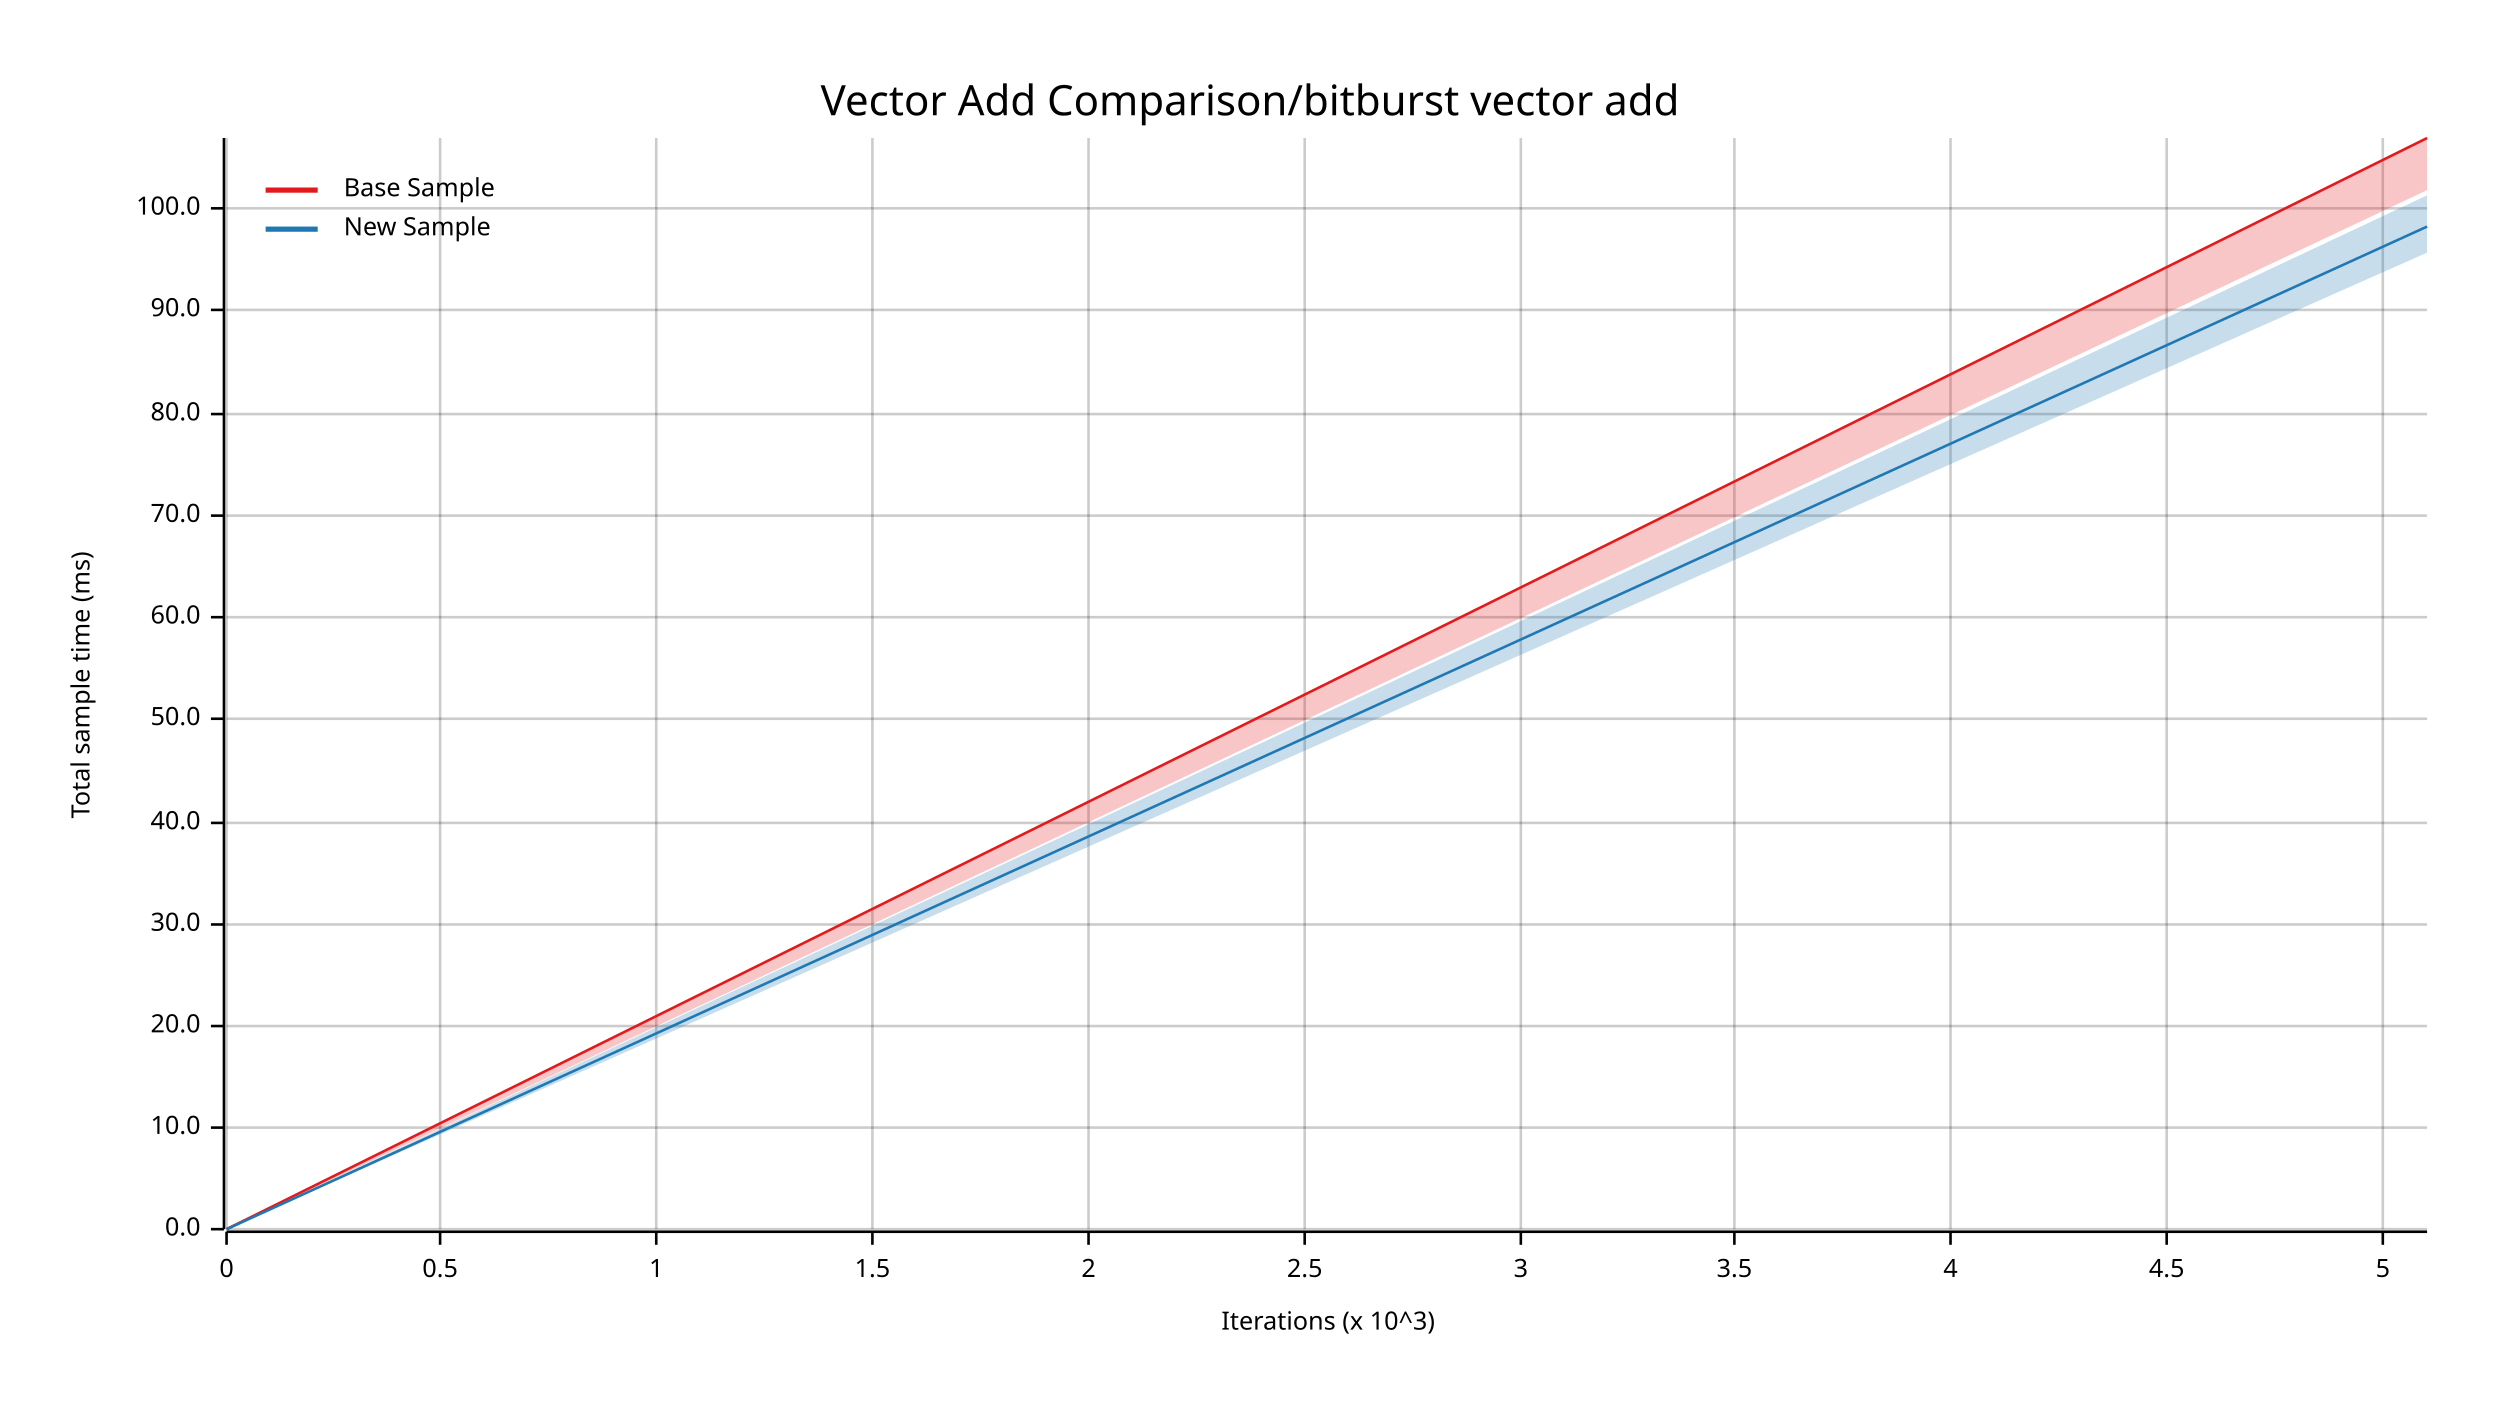
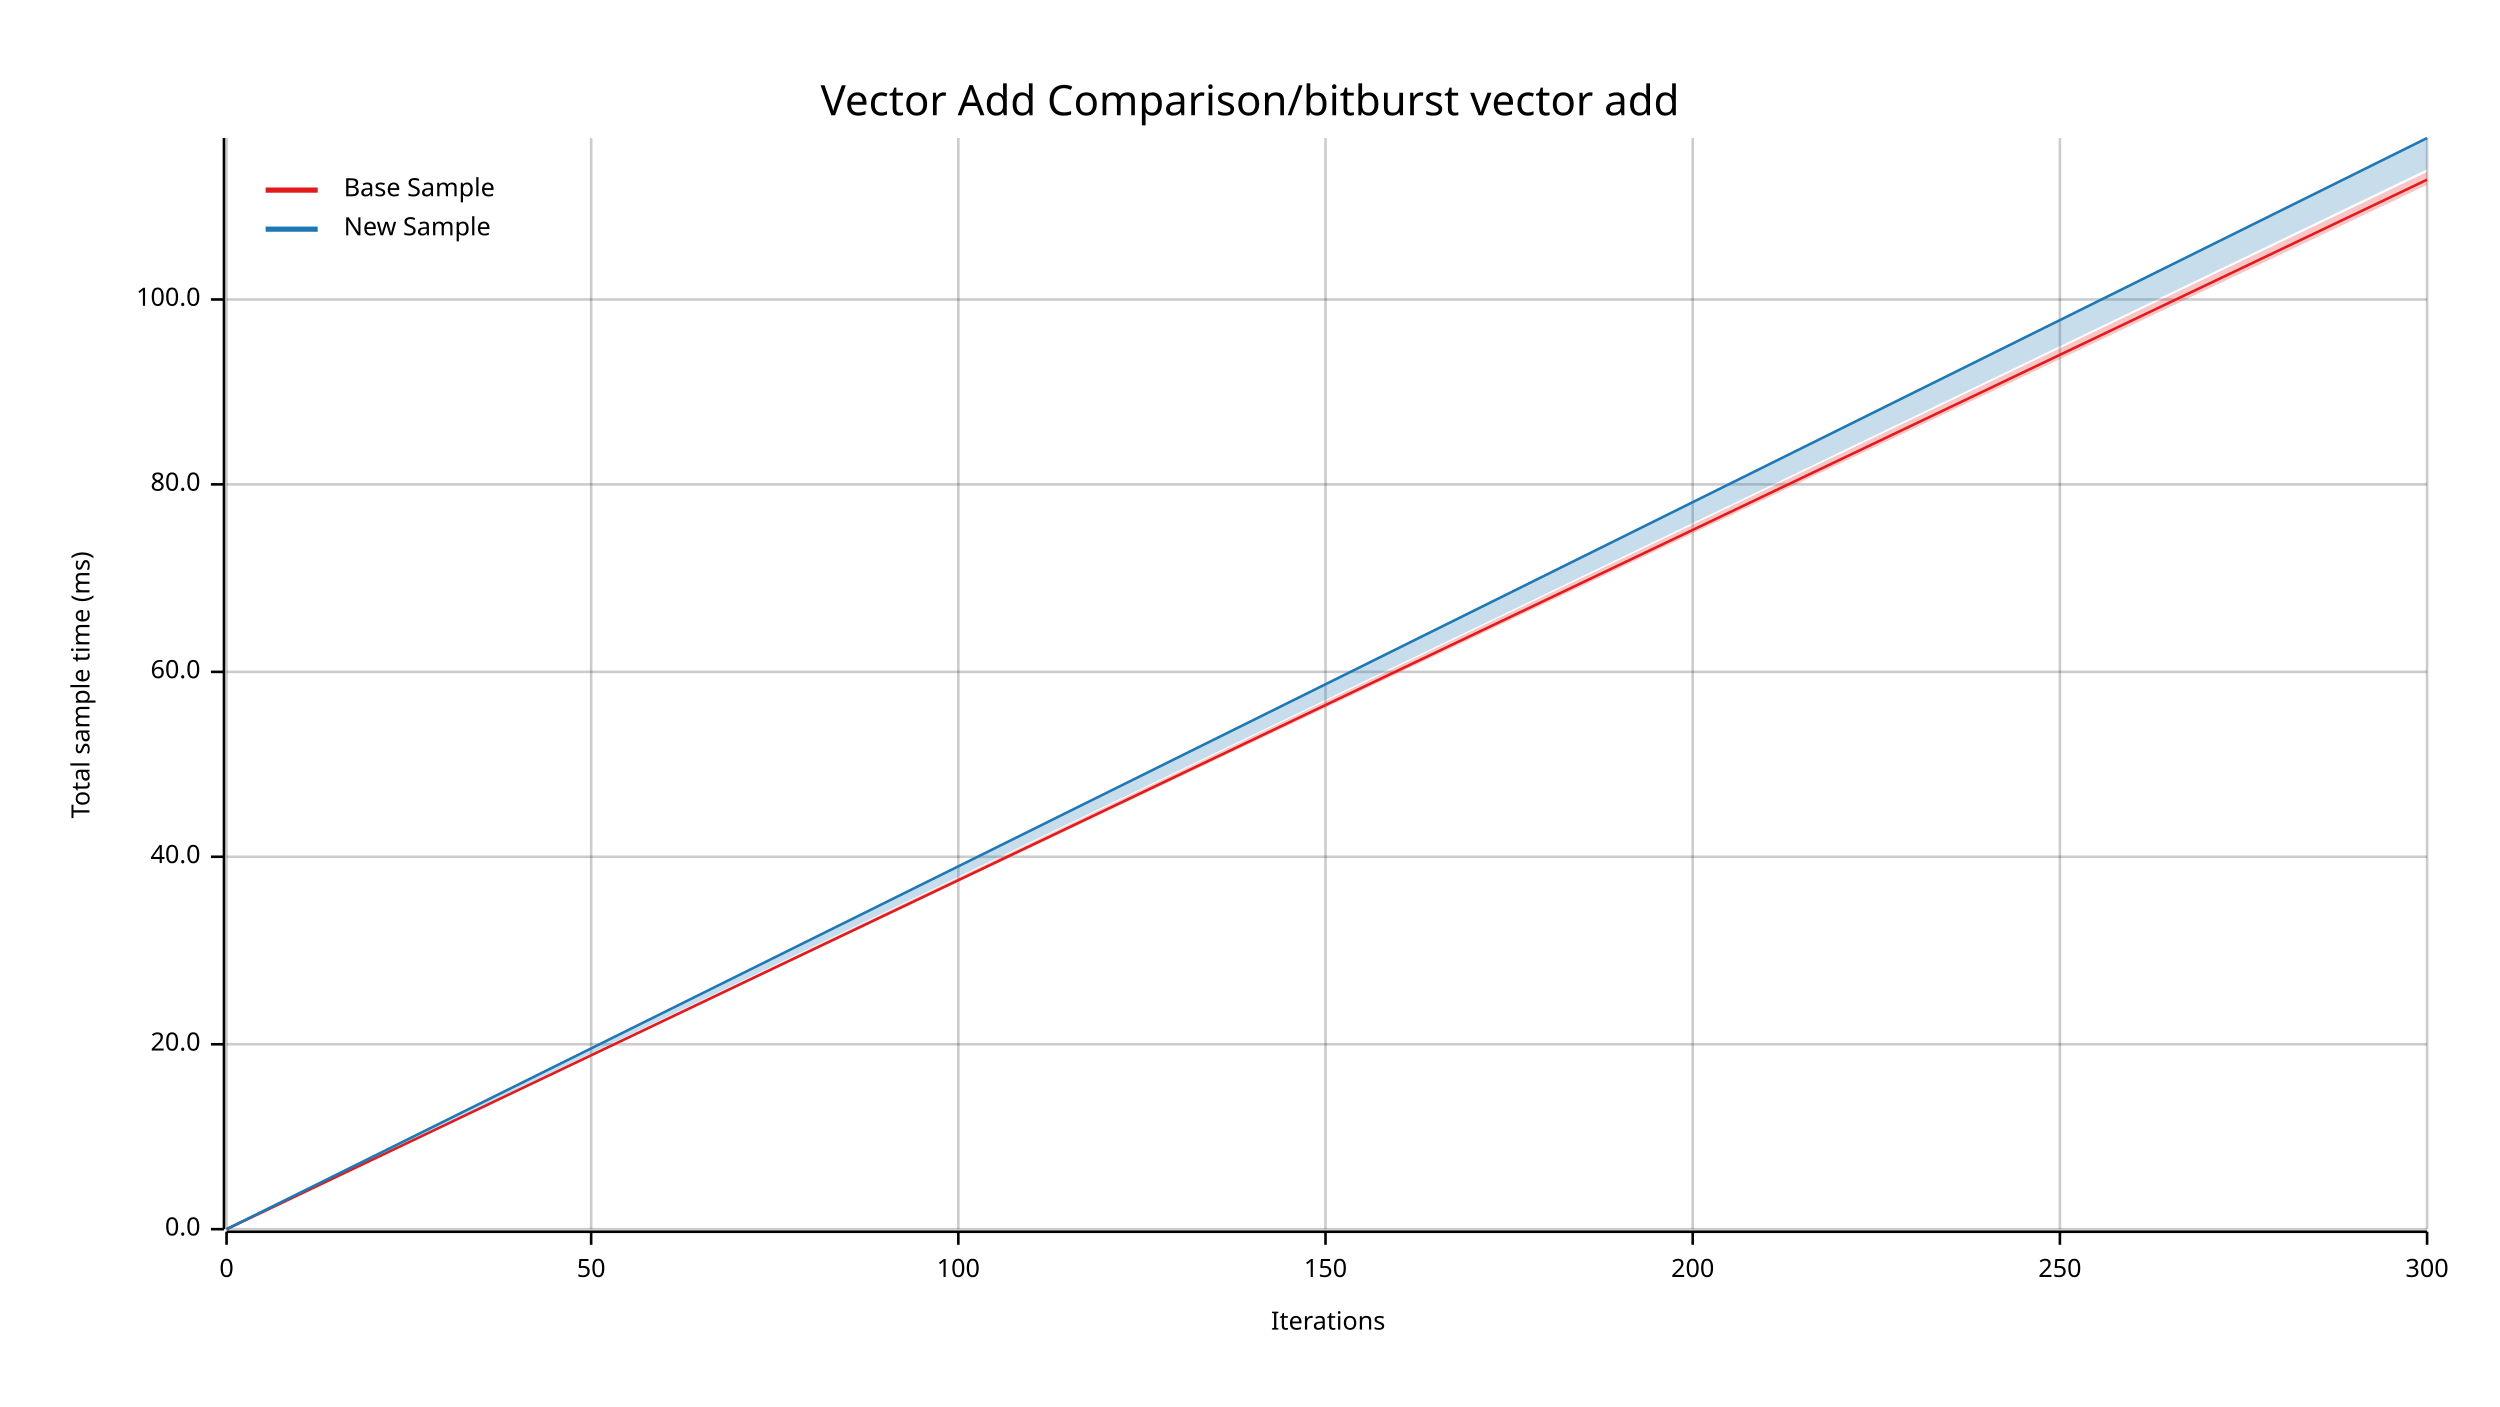
<svg xmlns="http://www.w3.org/2000/svg" width="960" height="540" viewBox="0 0 960 540">
  <text x="480" y="32" dy="0.76em" text-anchor="middle" font-family="sans-serif" font-size="16.129" opacity="1" fill="#000000">
Vector Add Comparison/bitburst vector add
</text>
  <text x="27" y="263" dy="0.76em" text-anchor="middle" font-family="sans-serif" font-size="9.677" opacity="1" fill="#000000" transform="rotate(270, 27, 263)">
Total sample time (ms)
</text>
  <text x="510" y="513" dy="-0.5ex" text-anchor="middle" font-family="sans-serif" font-size="9.677" opacity="1" fill="#000000">
- Iterations (x 10^3)
+ Iterations
</text>
  <line opacity="0.2" stroke="#000000" stroke-width="1" x1="87" y1="472" x2="87" y2="53" />
-   <line opacity="0.2" stroke="#000000" stroke-width="1" x1="169" y1="472" x2="169" y2="53" />
-   <line opacity="0.2" stroke="#000000" stroke-width="1" x1="252" y1="472" x2="252" y2="53" />
-   <line opacity="0.2" stroke="#000000" stroke-width="1" x1="335" y1="472" x2="335" y2="53" />
-   <line opacity="0.2" stroke="#000000" stroke-width="1" x1="418" y1="472" x2="418" y2="53" />
-   <line opacity="0.2" stroke="#000000" stroke-width="1" x1="501" y1="472" x2="501" y2="53" />
-   <line opacity="0.2" stroke="#000000" stroke-width="1" x1="584" y1="472" x2="584" y2="53" />
-   <line opacity="0.2" stroke="#000000" stroke-width="1" x1="666" y1="472" x2="666" y2="53" />
-   <line opacity="0.2" stroke="#000000" stroke-width="1" x1="749" y1="472" x2="749" y2="53" />
-   <line opacity="0.2" stroke="#000000" stroke-width="1" x1="832" y1="472" x2="832" y2="53" />
-   <line opacity="0.2" stroke="#000000" stroke-width="1" x1="915" y1="472" x2="915" y2="53" />
+   <line opacity="0.2" stroke="#000000" stroke-width="1" x1="227" y1="472" x2="227" y2="53" />
+   <line opacity="0.2" stroke="#000000" stroke-width="1" x1="368" y1="472" x2="368" y2="53" />
+   <line opacity="0.2" stroke="#000000" stroke-width="1" x1="509" y1="472" x2="509" y2="53" />
+   <line opacity="0.2" stroke="#000000" stroke-width="1" x1="650" y1="472" x2="650" y2="53" />
+   <line opacity="0.2" stroke="#000000" stroke-width="1" x1="791" y1="472" x2="791" y2="53" />
+   <line opacity="0.2" stroke="#000000" stroke-width="1" x1="932" y1="472" x2="932" y2="53" />
  <line opacity="0.2" stroke="#000000" stroke-width="1" x1="87" y1="472" x2="932" y2="472" />
-   <line opacity="0.2" stroke="#000000" stroke-width="1" x1="87" y1="433" x2="932" y2="433" />
-   <line opacity="0.2" stroke="#000000" stroke-width="1" x1="87" y1="394" x2="932" y2="394" />
-   <line opacity="0.2" stroke="#000000" stroke-width="1" x1="87" y1="355" x2="932" y2="355" />
-   <line opacity="0.2" stroke="#000000" stroke-width="1" x1="87" y1="316" x2="932" y2="316" />
-   <line opacity="0.2" stroke="#000000" stroke-width="1" x1="87" y1="276" x2="932" y2="276" />
-   <line opacity="0.2" stroke="#000000" stroke-width="1" x1="87" y1="237" x2="932" y2="237" />
-   <line opacity="0.2" stroke="#000000" stroke-width="1" x1="87" y1="198" x2="932" y2="198" />
-   <line opacity="0.2" stroke="#000000" stroke-width="1" x1="87" y1="159" x2="932" y2="159" />
-   <line opacity="0.2" stroke="#000000" stroke-width="1" x1="87" y1="119" x2="932" y2="119" />
-   <line opacity="0.2" stroke="#000000" stroke-width="1" x1="87" y1="80" x2="932" y2="80" />
+   <line opacity="0.2" stroke="#000000" stroke-width="1" x1="87" y1="401" x2="932" y2="401" />
+   <line opacity="0.2" stroke="#000000" stroke-width="1" x1="87" y1="329" x2="932" y2="329" />
+   <line opacity="0.2" stroke="#000000" stroke-width="1" x1="87" y1="258" x2="932" y2="258" />
+   <line opacity="0.2" stroke="#000000" stroke-width="1" x1="87" y1="186" x2="932" y2="186" />
+   <line opacity="0.2" stroke="#000000" stroke-width="1" x1="87" y1="115" x2="932" y2="115" />
  <polyline fill="none" opacity="1" stroke="#000000" stroke-width="1" points="86,53 86,472 " />
  <text x="77" y="472" dy="0.5ex" text-anchor="end" font-family="sans-serif" font-size="9.677" opacity="1" fill="#000000">
0.0
</text>
  <polyline fill="none" opacity="1" stroke="#000000" stroke-width="1" points="81,472 86,472 " />
-   <text x="77" y="433" dy="0.5ex" text-anchor="end" font-family="sans-serif" font-size="9.677" opacity="1" fill="#000000">
- 10.0
- </text>
-   <polyline fill="none" opacity="1" stroke="#000000" stroke-width="1" points="81,433 86,433 " />
-   <text x="77" y="394" dy="0.5ex" text-anchor="end" font-family="sans-serif" font-size="9.677" opacity="1" fill="#000000">
+   <text x="77" y="401" dy="0.5ex" text-anchor="end" font-family="sans-serif" font-size="9.677" opacity="1" fill="#000000">
20.0
</text>
-   <polyline fill="none" opacity="1" stroke="#000000" stroke-width="1" points="81,394 86,394 " />
-   <text x="77" y="355" dy="0.5ex" text-anchor="end" font-family="sans-serif" font-size="9.677" opacity="1" fill="#000000">
- 30.0
- </text>
-   <polyline fill="none" opacity="1" stroke="#000000" stroke-width="1" points="81,355 86,355 " />
-   <text x="77" y="316" dy="0.5ex" text-anchor="end" font-family="sans-serif" font-size="9.677" opacity="1" fill="#000000">
+   <polyline fill="none" opacity="1" stroke="#000000" stroke-width="1" points="81,401 86,401 " />
+   <text x="77" y="329" dy="0.5ex" text-anchor="end" font-family="sans-serif" font-size="9.677" opacity="1" fill="#000000">
40.0
</text>
-   <polyline fill="none" opacity="1" stroke="#000000" stroke-width="1" points="81,316 86,316 " />
-   <text x="77" y="276" dy="0.5ex" text-anchor="end" font-family="sans-serif" font-size="9.677" opacity="1" fill="#000000">
- 50.0
- </text>
-   <polyline fill="none" opacity="1" stroke="#000000" stroke-width="1" points="81,276 86,276 " />
-   <text x="77" y="237" dy="0.5ex" text-anchor="end" font-family="sans-serif" font-size="9.677" opacity="1" fill="#000000">
+   <polyline fill="none" opacity="1" stroke="#000000" stroke-width="1" points="81,329 86,329 " />
+   <text x="77" y="258" dy="0.5ex" text-anchor="end" font-family="sans-serif" font-size="9.677" opacity="1" fill="#000000">
60.0
</text>
-   <polyline fill="none" opacity="1" stroke="#000000" stroke-width="1" points="81,237 86,237 " />
-   <text x="77" y="198" dy="0.5ex" text-anchor="end" font-family="sans-serif" font-size="9.677" opacity="1" fill="#000000">
- 70.0
- </text>
-   <polyline fill="none" opacity="1" stroke="#000000" stroke-width="1" points="81,198 86,198 " />
-   <text x="77" y="159" dy="0.5ex" text-anchor="end" font-family="sans-serif" font-size="9.677" opacity="1" fill="#000000">
+   <polyline fill="none" opacity="1" stroke="#000000" stroke-width="1" points="81,258 86,258 " />
+   <text x="77" y="186" dy="0.5ex" text-anchor="end" font-family="sans-serif" font-size="9.677" opacity="1" fill="#000000">
80.0
</text>
-   <polyline fill="none" opacity="1" stroke="#000000" stroke-width="1" points="81,159 86,159 " />
-   <text x="77" y="119" dy="0.5ex" text-anchor="end" font-family="sans-serif" font-size="9.677" opacity="1" fill="#000000">
- 90.0
- </text>
-   <polyline fill="none" opacity="1" stroke="#000000" stroke-width="1" points="81,119 86,119 " />
-   <text x="77" y="80" dy="0.5ex" text-anchor="end" font-family="sans-serif" font-size="9.677" opacity="1" fill="#000000">
+   <polyline fill="none" opacity="1" stroke="#000000" stroke-width="1" points="81,186 86,186 " />
+   <text x="77" y="115" dy="0.5ex" text-anchor="end" font-family="sans-serif" font-size="9.677" opacity="1" fill="#000000">
100.0
</text>
-   <polyline fill="none" opacity="1" stroke="#000000" stroke-width="1" points="81,80 86,80 " />
+   <polyline fill="none" opacity="1" stroke="#000000" stroke-width="1" points="81,115 86,115 " />
  <polyline fill="none" opacity="1" stroke="#000000" stroke-width="1" points="87,473 932,473 " />
  <text x="87" y="483" dy="0.76em" text-anchor="middle" font-family="sans-serif" font-size="9.677" opacity="1" fill="#000000">
0
</text>
  <polyline fill="none" opacity="1" stroke="#000000" stroke-width="1" points="87,473 87,478 " />
-   <text x="169" y="483" dy="0.76em" text-anchor="middle" font-family="sans-serif" font-size="9.677" opacity="1" fill="#000000">
- 0.5
+   <text x="227" y="483" dy="0.76em" text-anchor="middle" font-family="sans-serif" font-size="9.677" opacity="1" fill="#000000">
+ 50
</text>
-   <polyline fill="none" opacity="1" stroke="#000000" stroke-width="1" points="169,473 169,478 " />
-   <text x="252" y="483" dy="0.76em" text-anchor="middle" font-family="sans-serif" font-size="9.677" opacity="1" fill="#000000">
- 1
+   <polyline fill="none" opacity="1" stroke="#000000" stroke-width="1" points="227,473 227,478 " />
+   <text x="368" y="483" dy="0.76em" text-anchor="middle" font-family="sans-serif" font-size="9.677" opacity="1" fill="#000000">
+ 100
</text>
-   <polyline fill="none" opacity="1" stroke="#000000" stroke-width="1" points="252,473 252,478 " />
-   <text x="335" y="483" dy="0.76em" text-anchor="middle" font-family="sans-serif" font-size="9.677" opacity="1" fill="#000000">
- 1.5
+   <polyline fill="none" opacity="1" stroke="#000000" stroke-width="1" points="368,473 368,478 " />
+   <text x="509" y="483" dy="0.76em" text-anchor="middle" font-family="sans-serif" font-size="9.677" opacity="1" fill="#000000">
+ 150
</text>
-   <polyline fill="none" opacity="1" stroke="#000000" stroke-width="1" points="335,473 335,478 " />
-   <text x="418" y="483" dy="0.76em" text-anchor="middle" font-family="sans-serif" font-size="9.677" opacity="1" fill="#000000">
- 2
+   <polyline fill="none" opacity="1" stroke="#000000" stroke-width="1" points="509,473 509,478 " />
+   <text x="650" y="483" dy="0.76em" text-anchor="middle" font-family="sans-serif" font-size="9.677" opacity="1" fill="#000000">
+ 200
</text>
-   <polyline fill="none" opacity="1" stroke="#000000" stroke-width="1" points="418,473 418,478 " />
-   <text x="501" y="483" dy="0.76em" text-anchor="middle" font-family="sans-serif" font-size="9.677" opacity="1" fill="#000000">
- 2.5
+   <polyline fill="none" opacity="1" stroke="#000000" stroke-width="1" points="650,473 650,478 " />
+   <text x="791" y="483" dy="0.76em" text-anchor="middle" font-family="sans-serif" font-size="9.677" opacity="1" fill="#000000">
+ 250
</text>
-   <polyline fill="none" opacity="1" stroke="#000000" stroke-width="1" points="501,473 501,478 " />
-   <text x="584" y="483" dy="0.76em" text-anchor="middle" font-family="sans-serif" font-size="9.677" opacity="1" fill="#000000">
- 3
+   <polyline fill="none" opacity="1" stroke="#000000" stroke-width="1" points="791,473 791,478 " />
+   <text x="932" y="483" dy="0.76em" text-anchor="middle" font-family="sans-serif" font-size="9.677" opacity="1" fill="#000000">
+ 300
</text>
-   <polyline fill="none" opacity="1" stroke="#000000" stroke-width="1" points="584,473 584,478 " />
-   <text x="666" y="483" dy="0.76em" text-anchor="middle" font-family="sans-serif" font-size="9.677" opacity="1" fill="#000000">
- 3.5
- </text>
-   <polyline fill="none" opacity="1" stroke="#000000" stroke-width="1" points="666,473 666,478 " />
-   <text x="749" y="483" dy="0.76em" text-anchor="middle" font-family="sans-serif" font-size="9.677" opacity="1" fill="#000000">
- 4
- </text>
-   <polyline fill="none" opacity="1" stroke="#000000" stroke-width="1" points="749,473 749,478 " />
-   <text x="832" y="483" dy="0.76em" text-anchor="middle" font-family="sans-serif" font-size="9.677" opacity="1" fill="#000000">
- 4.5
- </text>
-   <polyline fill="none" opacity="1" stroke="#000000" stroke-width="1" points="832,473 832,478 " />
-   <text x="915" y="483" dy="0.76em" text-anchor="middle" font-family="sans-serif" font-size="9.677" opacity="1" fill="#000000">
- 5
- </text>
-   <polyline fill="none" opacity="1" stroke="#000000" stroke-width="1" points="915,473 915,478 " />
-   <polyline fill="none" opacity="1" stroke="#E31A1C" stroke-width="1" points="87,472 932,53 " />
-   <polygon opacity="0.25" fill="#E31A1C" points="87,472 932,73 932,53 " />
-   <polyline fill="none" opacity="1" stroke="#1F78B4" stroke-width="1" points="87,472 932,87 " />
-   <polygon opacity="0.25" fill="#1F78B4" points="87,472 932,97 932,75 " />
+   <polyline fill="none" opacity="1" stroke="#000000" stroke-width="1" points="932,473 932,478 " />
+   <polyline fill="none" opacity="1" stroke="#E31A1C" stroke-width="1" points="87,472 932,69 " />
+   <polygon opacity="0.25" fill="#E31A1C" points="87,472 932,71 932,66 " />
+   <polyline fill="none" opacity="1" stroke="#1F78B4" stroke-width="1" points="87,472 932,53 " />
+   <polygon opacity="0.25" fill="#1F78B4" points="87,472 932,65 932,53 " />
  <text x="132" y="68" dy="0.76em" text-anchor="start" font-family="sans-serif" font-size="9.677" opacity="1" fill="#000000">
Base Sample
</text>
  <text x="132" y="83" dy="0.76em" text-anchor="start" font-family="sans-serif" font-size="9.677" opacity="1" fill="#000000">
New Sample
</text>
  <polyline fill="none" opacity="1" stroke="#E31A1C" stroke-width="2" points="102,73 122,73 " />
  <polyline fill="none" opacity="1" stroke="#1F78B4" stroke-width="2" points="102,88 122,88 " />
</svg>
